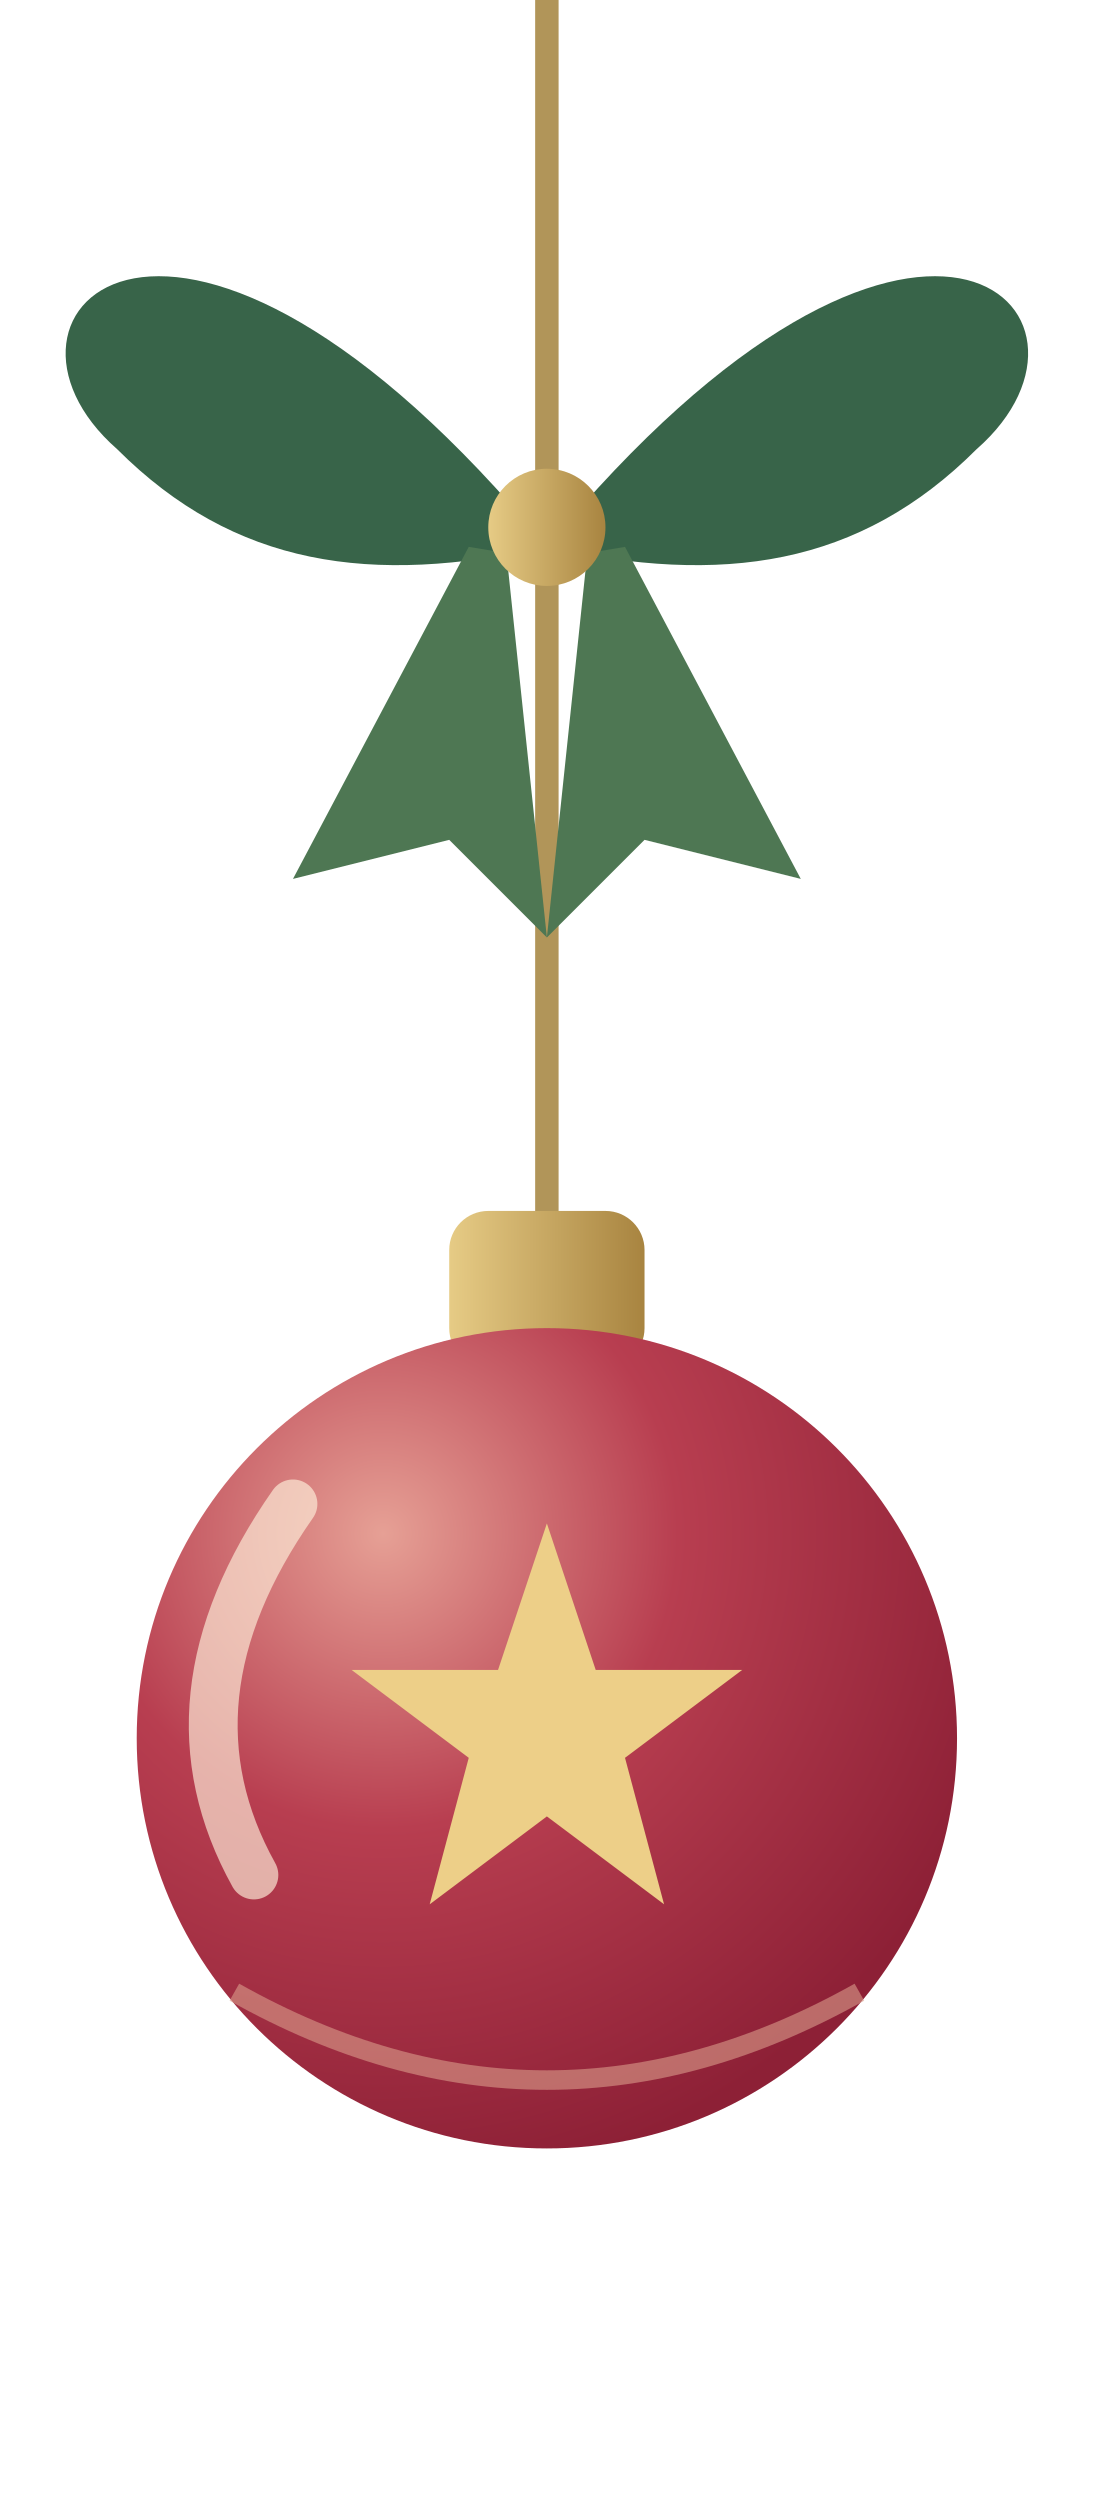
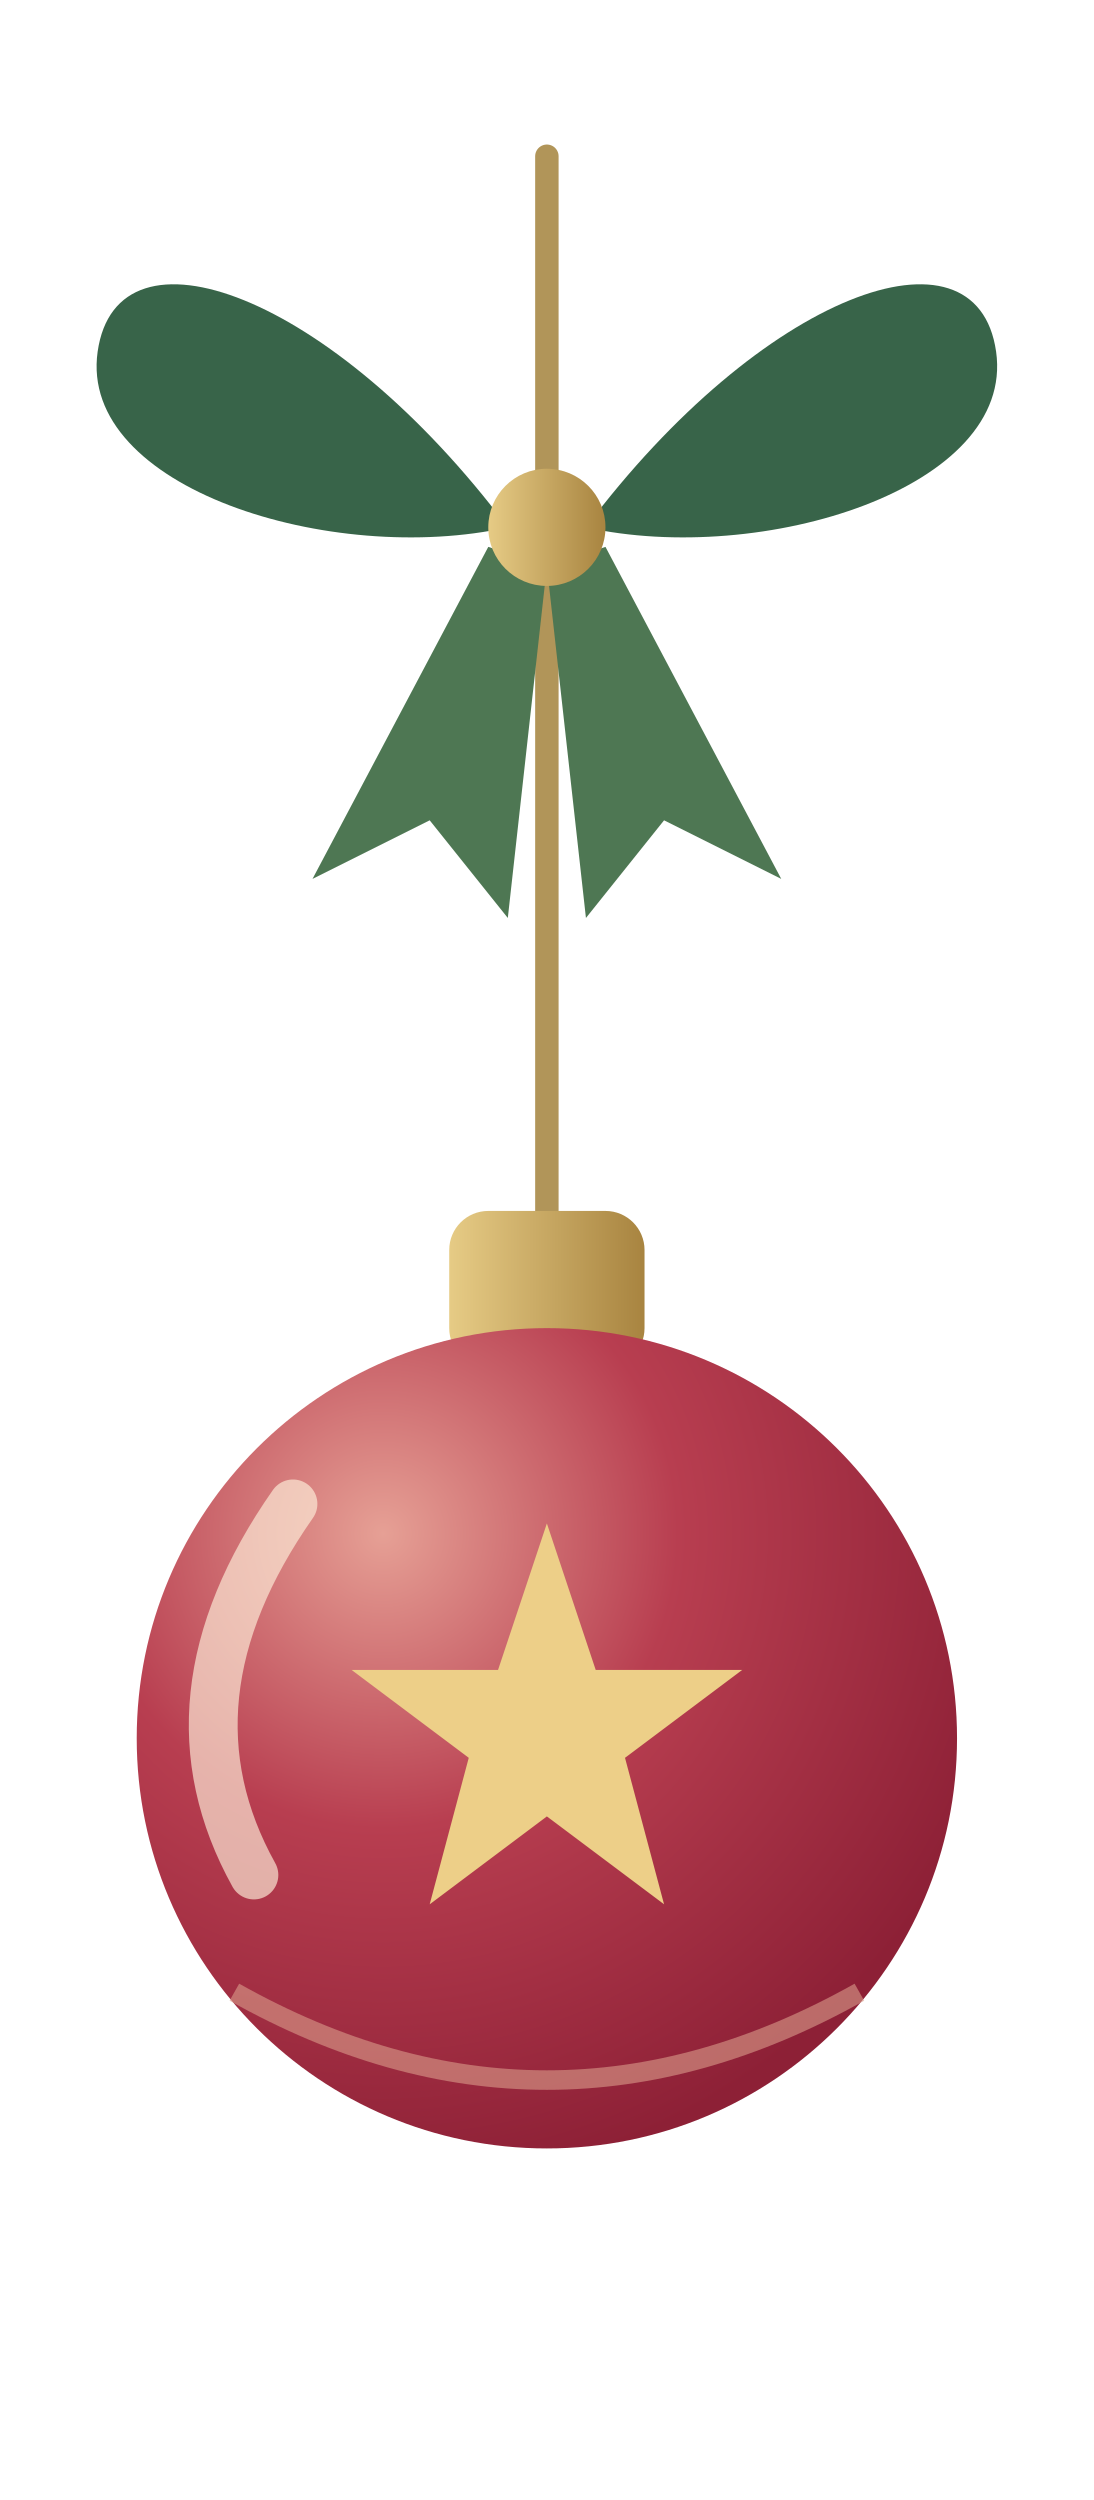
<svg xmlns="http://www.w3.org/2000/svg" viewBox="0 0 56 128" fill="none">
  <defs>
    <radialGradient id="red" cx="30%" cy="25%" r="80%">
      <stop stop-color="#e6a095" />
      <stop offset=".45" stop-color="#b83e50" />
      <stop offset="1" stop-color="#8d2036" />
    </radialGradient>
    <linearGradient id="gold">
      <stop stop-color="#e6cb85" />
      <stop offset="1" stop-color="#a88440" />
    </linearGradient>
  </defs>
-   <path d="M28 0v64" stroke="#b19559" stroke-width="1.2" />
-   <path d="M28 28c-19-23-30-12-22-5 6 6 13 7 22 5 19-23 30-12 22-5-6 6-13 7-22 5Z" fill="#386449" />
-   <path d="m24 28-9 17 8-2 5 5 2-19m2-1 9 17-8-2-5 5-2-19" fill="#4e7753" />
+   <path d="M28 8v56" stroke="#b19559" stroke-width="1.2" stroke-linecap="round" />
+   <path d="M26 27C17 15 6 11 5 18 4 25 17 29 26 27Z M30 27C39 15 50 11 51 18 52 25 39 29 30 27Z" fill="#386449" />
+   <path d="M25 28 16 45 22 42 26 47 28 29Z M31 28 40 45 34 42 30 47 28 29Z" fill="#4e7753" />
  <circle cx="28" cy="27" r="3" fill="url(#gold)" />
  <rect x="23" y="62" width="10" height="8" rx="2" fill="url(#gold)" />
  <circle cx="28" cy="89" r="21" fill="url(#red)" />
  <path d="M15 77q-7 10-2 19" stroke="#fff1db" stroke-width="2.5" stroke-linecap="round" opacity=".65" />
  <path d="m28 78 2.5 7.5H38l-6 4.5 2 7.5-6-4.5-6 4.5 2-7.5-6-4.5h7.5Z" fill="#edcf88" />
  <path d="M12 102q16 9 32 0" stroke="#da9c8b" opacity=".6" />
</svg>
